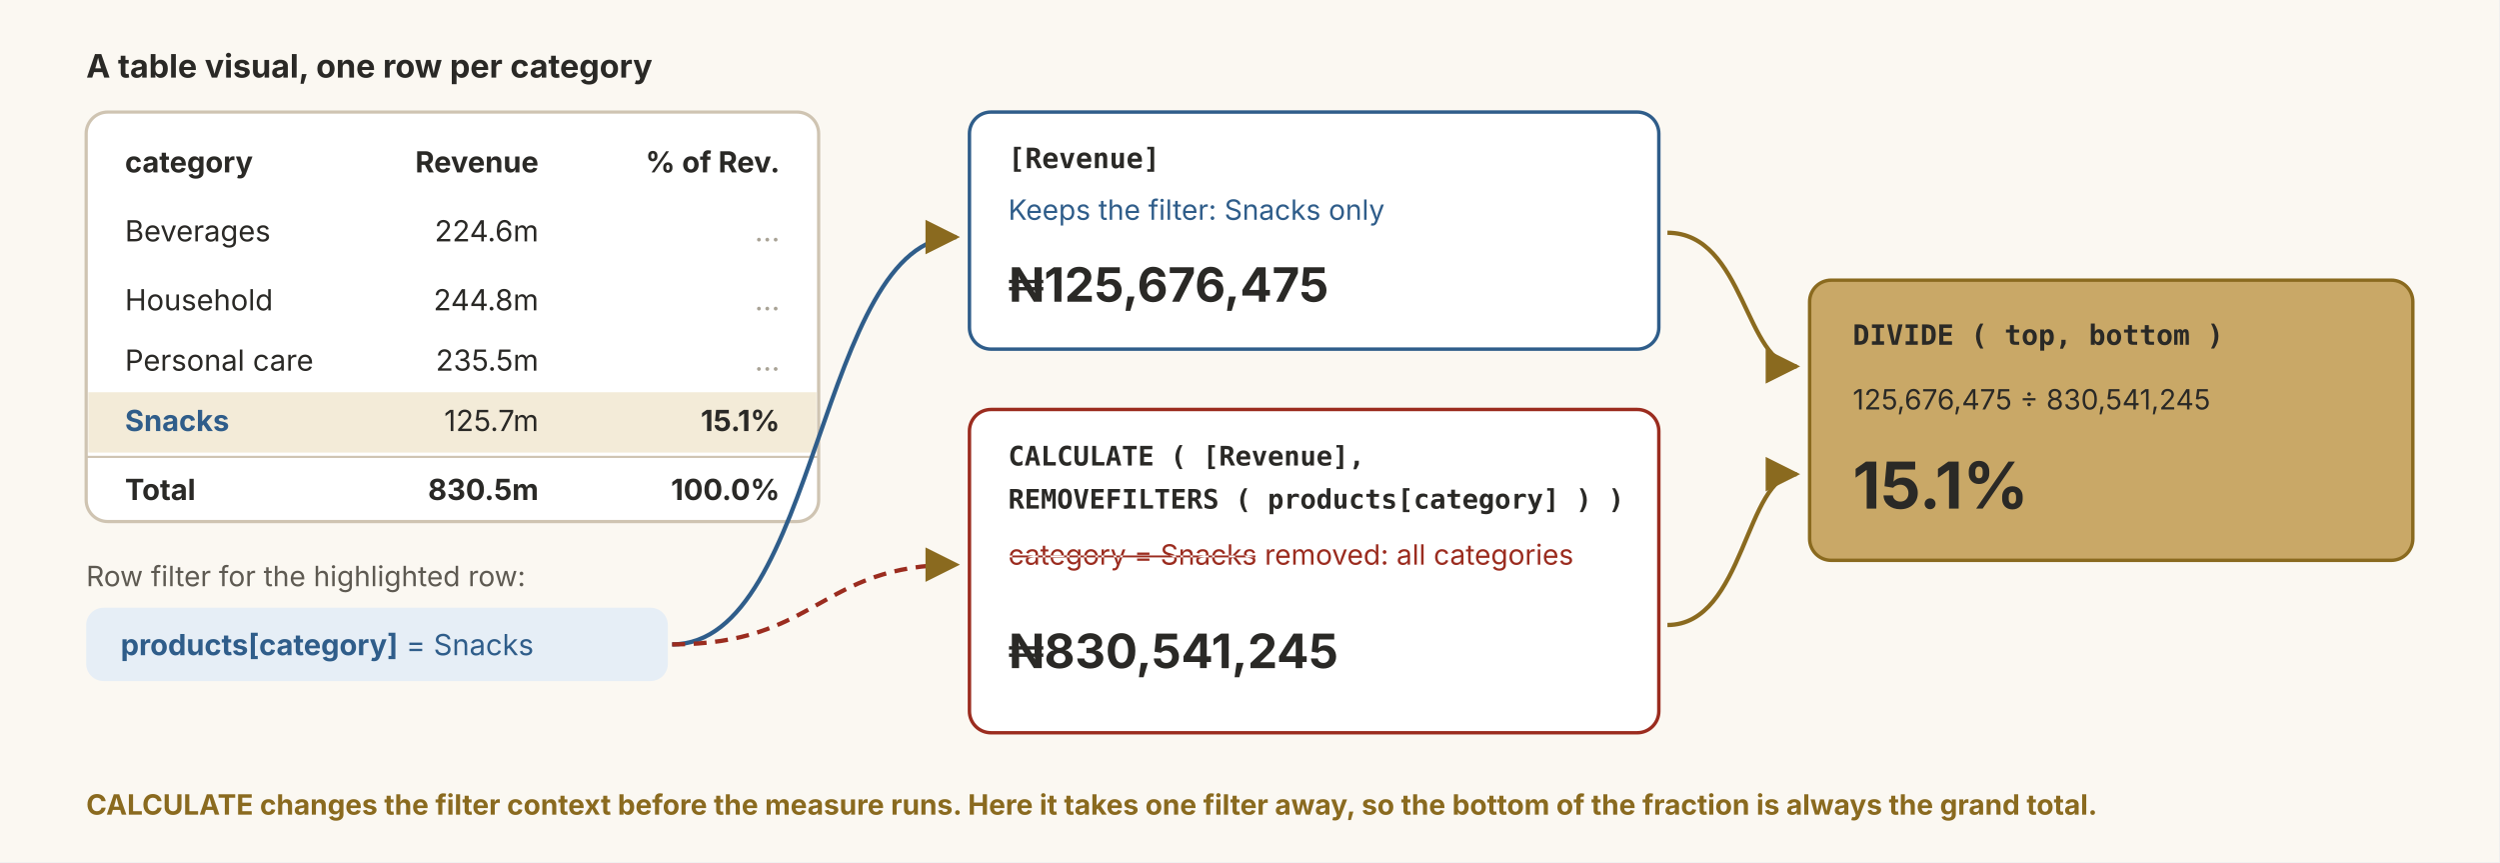
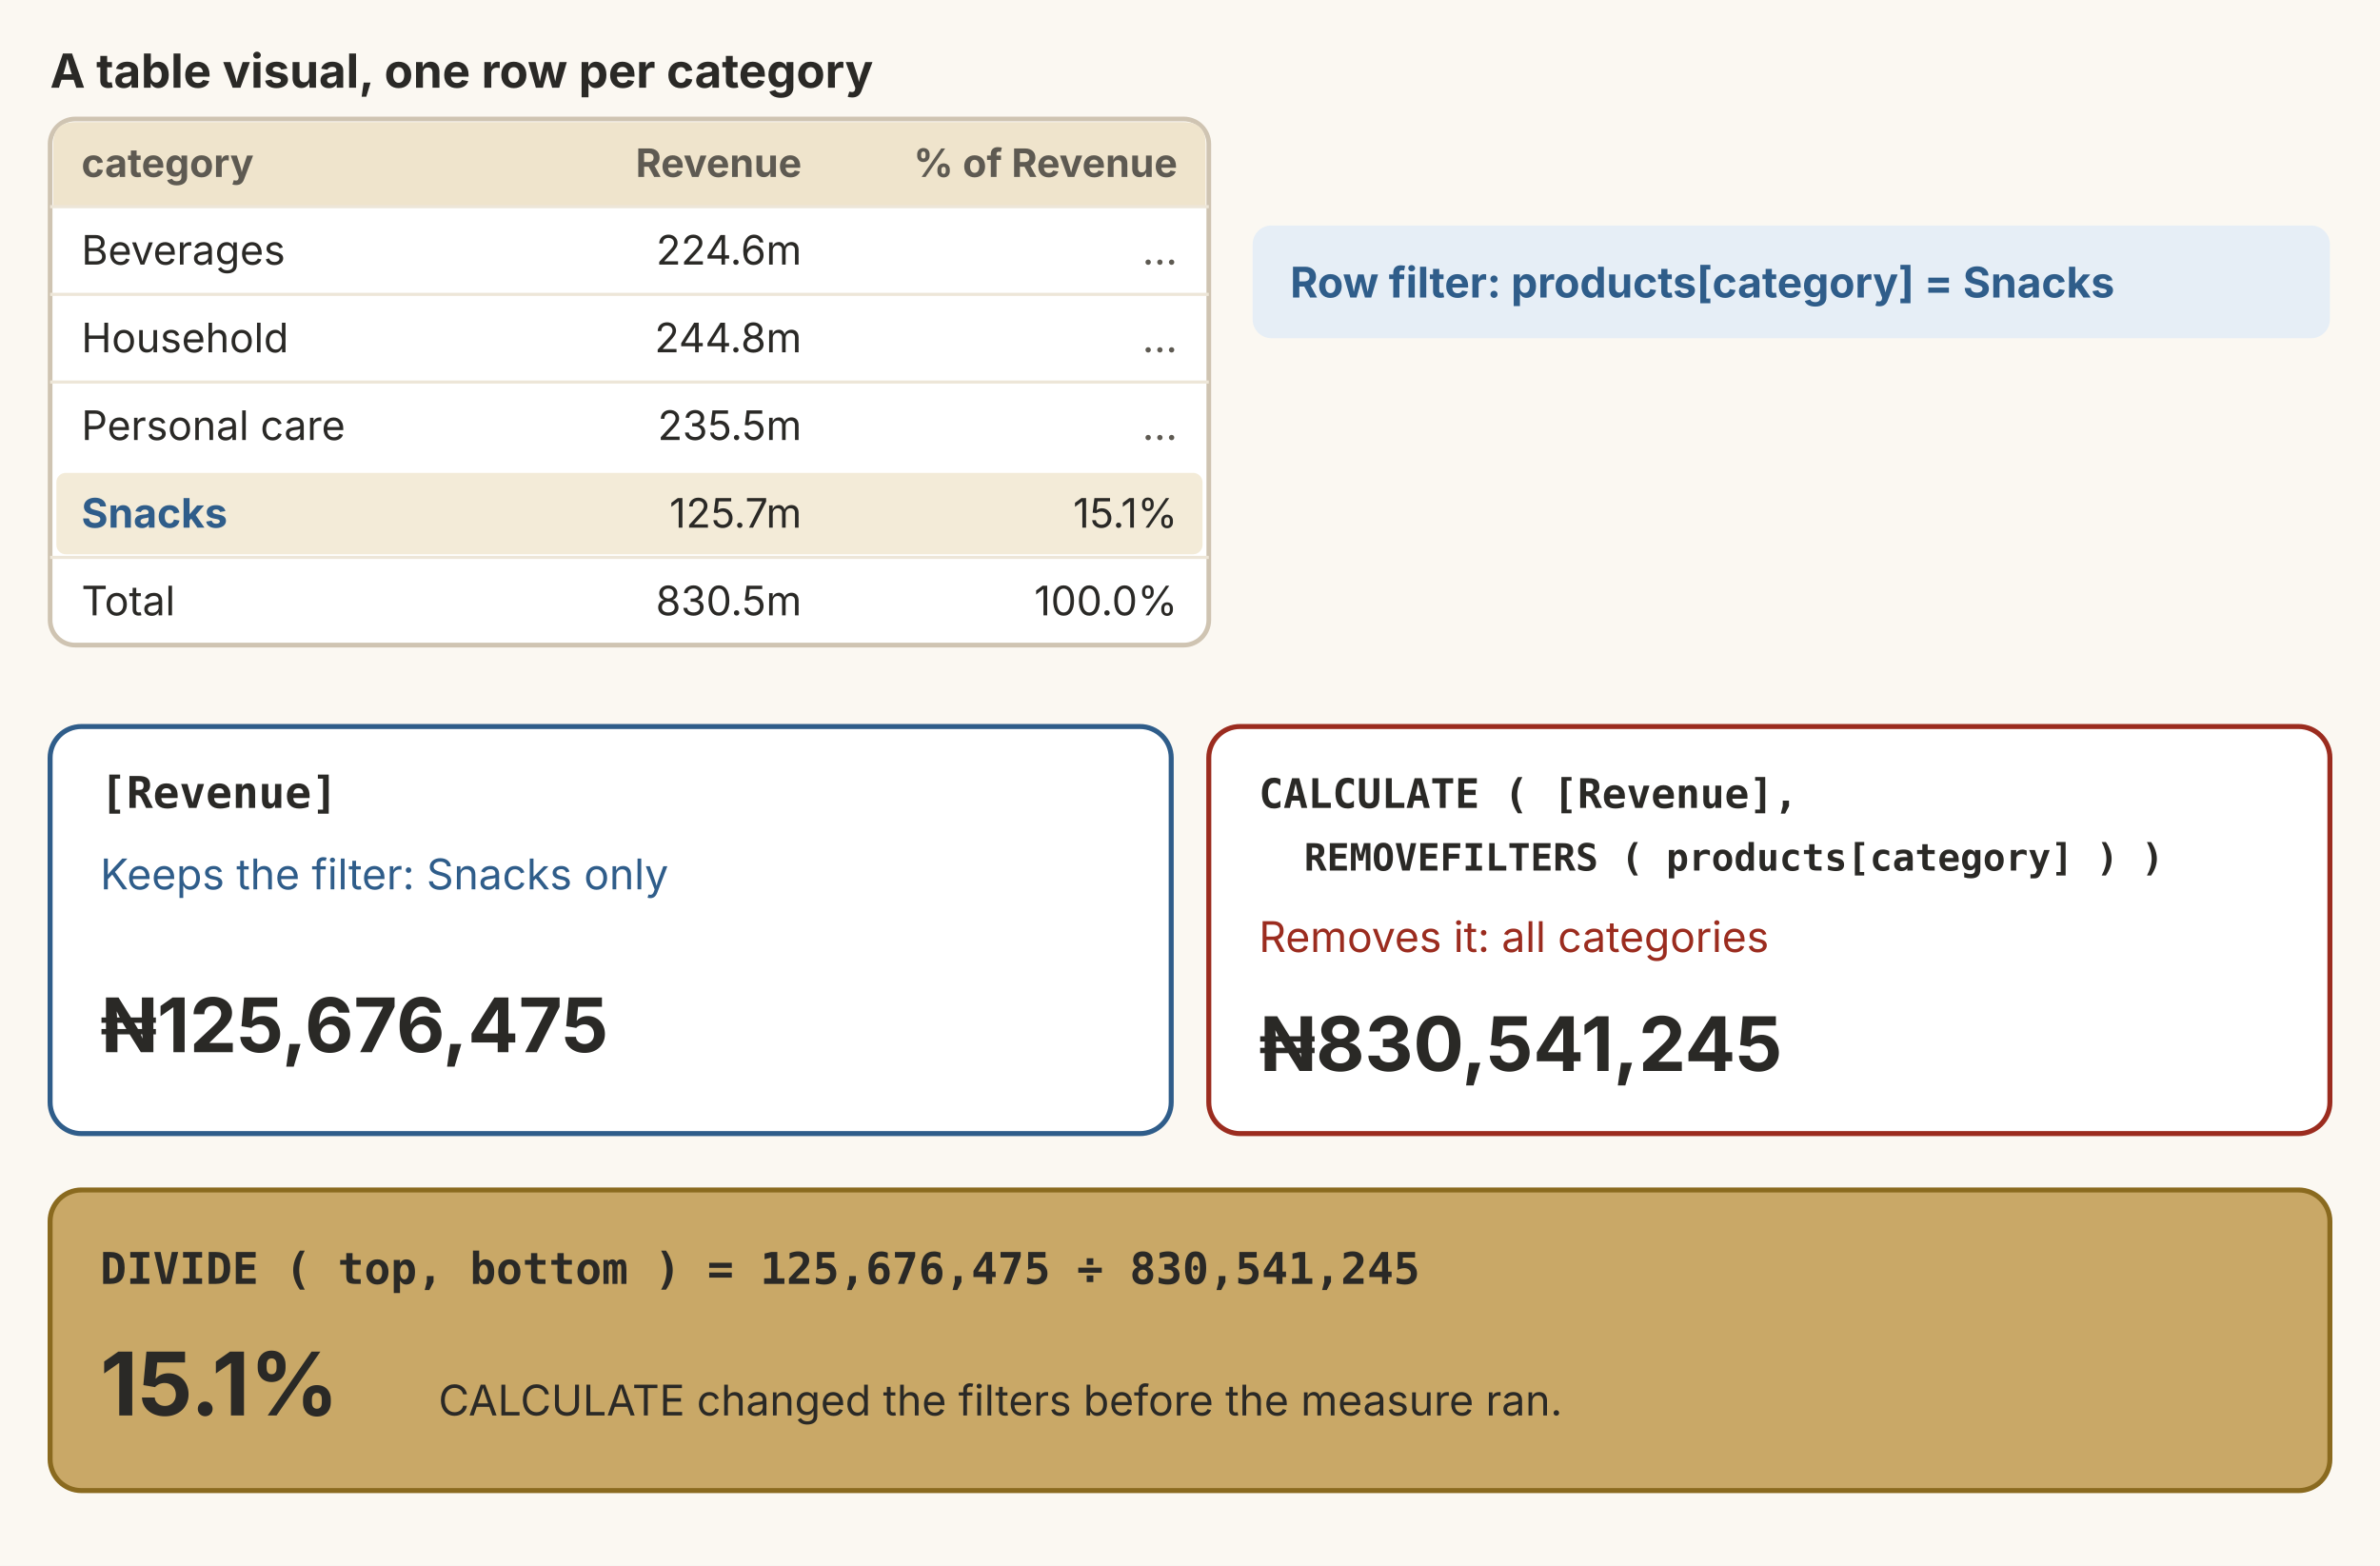
- <svg xmlns="http://www.w3.org/2000/svg" viewBox="0 0 1160 400" width="1160" height="400" role="img" aria-label="How a share-of-total measure works for the Snacks row. The row's filter context is category = Snacks. Revenue, evaluated with that filter, gives 125.7 million naira. Revenue All Categories uses CALCULATE with REMOVEFILTERS on category, so the filter is removed and it gives the grand total, 830.5 million naira. DIVIDE gives 15.1 percent.">
-   <defs>
-     <marker id="h" viewBox="0 0 10 10" refX="9" refY="5" markerWidth="8" markerHeight="8" orient="auto">
-       <path d="M0,0 L10,5 L0,10 z" fill="#8A6A1F" />
-     </marker>
-   </defs>
-   <rect width="1160" height="400" fill="#FBF8F2" />
+ <svg xmlns="http://www.w3.org/2000/svg" viewBox="0 0 760 500" width="760" height="500" role="img" aria-label="How a share-of-total measure works for the Snacks row. The row's filter context is category = Snacks. Revenue, evaluated with that filter, gives 125.7 million naira. Revenue All Categories uses CALCULATE with REMOVEFILTERS on category, so the filter is removed and it gives the grand total, 830.5 million naira. DIVIDE gives 15.1 percent.">
+   <rect width="760" height="500" fill="#FBF8F2" />
  <g font-family="Inter, 'Segoe UI', Arial, sans-serif">
-     <text x="40" y="36" font-size="15" font-weight="700" fill="#2A2926">A table visual, one row per category</text>
-     <rect x="40" y="52" width="340" height="190" rx="10" fill="#FFFFFF" stroke="#CFC4B2" stroke-width="1.5" />
-     <g font-size="13.5" fill="#2A2926">
-       <text x="58" y="80" font-weight="700">category</text>
-       <text x="250" y="80" font-weight="700" text-anchor="end">Revenue</text>
-       <text x="362" y="80" font-weight="700" text-anchor="end">% of Rev.</text>
-       <rect x="41" y="182" width="338" height="28" fill="#F3EBD8" />
-       <text x="58" y="112">Beverages</text>
-       <text x="250" y="112" text-anchor="end">224.6m</text>
-       <text x="362" y="112" text-anchor="end" fill="#A9A396">…</text>
-       <text x="58" y="144">Household</text>
-       <text x="250" y="144" text-anchor="end">244.8m</text>
-       <text x="362" y="144" text-anchor="end" fill="#A9A396">…</text>
-       <text x="58" y="172">Personal care</text>
-       <text x="250" y="172" text-anchor="end">235.5m</text>
-       <text x="362" y="172" text-anchor="end" fill="#A9A396">…</text>
-       <text x="58" y="200" font-weight="700" fill="#2F5D8A">Snacks</text>
-       <text x="250" y="200" text-anchor="end">125.7m</text>
-       <text x="362" y="200" text-anchor="end" font-weight="700">15.1%</text>
-       <line x1="40" x2="380" y1="212" y2="212" stroke="#CFC4B2" />
-       <text x="58" y="232" font-weight="700">Total</text>
-       <text x="250" y="232" text-anchor="end" font-weight="700">830.5m</text>
-       <text x="362" y="232" text-anchor="end" font-weight="700">100.0%</text>
-     </g>
-     <text x="40" y="272" font-size="13" fill="#5E5A52">Row filter for the highlighted row:</text>
-     <rect x="40" y="282" width="270" height="34" rx="8" fill="#E6EEF6" />
-     <text x="56" y="304" font-size="13.5" fill="#2F5D8A">
-       <tspan font-weight="700">products[category]</tspan> = Snacks</text>
-     <rect x="450" y="52" width="320" height="110" rx="10" fill="#FFFFFF" stroke="#2F5D8A" stroke-width="1.6" />
-     <text x="468" y="78" font-family="'JetBrains Mono', Consolas, monospace" font-size="13" font-weight="700" fill="#2A2926">[Revenue]</text>
-     <text x="468" y="102" font-size="13" fill="#2F5D8A">Keeps the filter: Snacks only</text>
-     <text x="468" y="140" font-size="22" font-weight="700" fill="#2A2926">₦125,676,475</text>
-     <rect x="450" y="190" width="320" height="150" rx="10" fill="#FFFFFF" stroke="#9B2C1F" stroke-width="1.6" />
-     <text x="468" y="216" font-family="'JetBrains Mono', Consolas, monospace" font-size="12.5" font-weight="700" fill="#2A2926">CALCULATE ( [Revenue],</text>
-     <text x="468" y="236" font-family="'JetBrains Mono', Consolas, monospace" font-size="12.5" font-weight="700" fill="#2A2926">  REMOVEFILTERS ( products[category] ) )</text>
-     <text x="468" y="262" font-size="13" fill="#9B2C1F">
-       <tspan text-decoration="line-through">category = Snacks</tspan>  removed: all categories</text>
-     <text x="468" y="310" font-size="22" font-weight="700" fill="#2A2926">₦830,541,245</text>
-     <path d="M312,299 C380,299 380,110 444,110" stroke="#2F5D8A" stroke-width="2" fill="none" marker-end="url(#h)" />
-     <path d="M312,299 C380,299 380,262 444,262" stroke="#9B2C1F" stroke-width="2" fill="none" stroke-dasharray="6 4" marker-end="url(#h)" />
-     <rect x="840" y="130" width="280" height="130" rx="10" fill="#C9A867" stroke="#8A6A1F" stroke-width="1.6" />
-     <text x="860" y="160" font-family="'JetBrains Mono', Consolas, monospace" font-size="13" font-weight="700" fill="#2A2926">DIVIDE ( top, bottom )</text>
-     <text x="860" y="190" font-size="13" fill="#2A2926">125,676,475 ÷ 830,541,245</text>
-     <text x="860" y="236" font-size="30" font-weight="700" fill="#2A2926">15.1%</text>
-     <path d="M774,108 C810,108 810,170 834,170" stroke="#8A6A1F" stroke-width="2" fill="none" marker-end="url(#h)" />
-     <path d="M774,290 C810,290 810,220 834,220" stroke="#8A6A1F" stroke-width="2" fill="none" marker-end="url(#h)" />
-     <text x="40" y="378" font-size="13" fill="#8A6A1F" font-weight="700">CALCULATE changes the filter context before the measure runs. Here it takes one filter away, so the bottom of the fraction is always the grand total.</text>
+     <text xml:space="preserve" x="16.0" y="28.0" font-size="15" fill="#2A2926" font-weight="700" text-anchor="start">A table visual, one row per category</text>
+     <rect x="16.0" y="38.0" width="370.0" height="168.0" rx="8" fill="#FFFFFF" stroke="#CFC4B2" stroke-width="1.5" />
+     <path d="M17,66 L17,46 Q17,39 24,39 L378,39 Q385,39 385,46 L385,66 Z" fill="#EFE4CC" />
+     <text xml:space="preserve" x="26.0" y="56.5" font-size="12.5" fill="#5E5A52" font-weight="700" text-anchor="start">category</text>
+     <text xml:space="preserve" x="256.0" y="56.5" font-size="12.5" fill="#5E5A52" font-weight="700" text-anchor="end">Revenue</text>
+     <text xml:space="preserve" x="376.0" y="56.5" font-size="12.5" fill="#5E5A52" font-weight="700" text-anchor="end">% of Revenue</text>
+     <line x1="16.0" y1="66.0" x2="386.0" y2="66.0" stroke="#EDE6D8" stroke-width="1" />
+     <text xml:space="preserve" x="26.0" y="84.5" font-size="13" fill="#2A2926" font-weight="400" text-anchor="start">Beverages</text>
+     <text xml:space="preserve" x="256.0" y="84.5" font-size="13" fill="#2A2926" font-weight="400" text-anchor="end">224.6m</text>
+     <text xml:space="preserve" x="376.0" y="84.5" font-size="13" fill="#5E5A52" font-weight="400" text-anchor="end">…</text>
+     <line x1="16.0" y1="94.0" x2="386.0" y2="94.0" stroke="#EDE6D8" stroke-width="1" />
+     <text xml:space="preserve" x="26.0" y="112.5" font-size="13" fill="#2A2926" font-weight="400" text-anchor="start">Household</text>
+     <text xml:space="preserve" x="256.0" y="112.5" font-size="13" fill="#2A2926" font-weight="400" text-anchor="end">244.8m</text>
+     <text xml:space="preserve" x="376.0" y="112.5" font-size="13" fill="#5E5A52" font-weight="400" text-anchor="end">…</text>
+     <line x1="16.0" y1="122.0" x2="386.0" y2="122.0" stroke="#EDE6D8" stroke-width="1" />
+     <text xml:space="preserve" x="26.0" y="140.5" font-size="13" fill="#2A2926" font-weight="400" text-anchor="start">Personal care</text>
+     <text xml:space="preserve" x="256.0" y="140.5" font-size="13" fill="#2A2926" font-weight="400" text-anchor="end">235.5m</text>
+     <text xml:space="preserve" x="376.0" y="140.5" font-size="13" fill="#5E5A52" font-weight="400" text-anchor="end">…</text>
+     <rect x="18.0" y="151.0" width="366.0" height="26.0" rx="3" fill="#F3EBD8" />
+     <text xml:space="preserve" x="26.0" y="168.5" font-size="13" fill="#2F5D8A" font-weight="700" text-anchor="start">Snacks</text>
+     <text xml:space="preserve" x="256.0" y="168.5" font-size="13" fill="#2A2926" font-weight="400" text-anchor="end">125.7m</text>
+     <text xml:space="preserve" x="376.0" y="168.5" font-size="13" fill="#2A2926" font-weight="400" text-anchor="end">15.1%</text>
+     <line x1="16.0" y1="178.0" x2="386.0" y2="178.0" stroke="#EDE6D8" stroke-width="1" />
+     <text xml:space="preserve" x="26.0" y="196.5" font-size="13" fill="#2A2926" font-weight="400" text-anchor="start">Total</text>
+     <text xml:space="preserve" x="256.0" y="196.5" font-size="13" fill="#2A2926" font-weight="400" text-anchor="end">830.5m</text>
+     <text xml:space="preserve" x="376.0" y="196.5" font-size="13" fill="#2A2926" font-weight="400" text-anchor="end">100.0%</text>
+     <rect x="400.0" y="72.0" width="344.0" height="36.0" rx="6" fill="#E6EEF6" />
+     <text xml:space="preserve" x="412.0" y="95.0" font-size="13.5" fill="#2F5D8A" font-weight="700" text-anchor="start">Row filter: products[category] = Snacks</text>
+     <rect x="16.0" y="232.0" width="358.0" height="130.0" rx="10" fill="#FFFFFF" stroke="#2F5D8A" stroke-width="1.6" />
+     <text xml:space="preserve" x="32.0" y="258.0" font-size="14" fill="#2A2926" font-weight="700" text-anchor="start" font-family="'JetBrains Mono', Consolas, monospace">[Revenue]</text>
+     <text xml:space="preserve" x="32.0" y="284.0" font-size="13.5" fill="#2F5D8A" font-weight="400" text-anchor="start">Keeps the filter: Snacks only</text>
+     <text xml:space="preserve" x="32.0" y="336.0" font-size="24" fill="#2A2926" font-weight="700" text-anchor="start">₦125,676,475</text>
+     <rect x="386.0" y="232.0" width="358.0" height="130.0" rx="10" fill="#FFFFFF" stroke="#9B2C1F" stroke-width="1.6" />
+     <text xml:space="preserve" x="402.0" y="258.0" font-size="13" fill="#2A2926" font-weight="700" text-anchor="start" font-family="'JetBrains Mono', Consolas, monospace">CALCULATE ( [Revenue],</text>
+     <text xml:space="preserve" x="402.0" y="278.0" font-size="12" fill="#2A2926" font-weight="700" text-anchor="start" font-family="'JetBrains Mono', Consolas, monospace">  REMOVEFILTERS ( products[category] ) )</text>
+     <text xml:space="preserve" x="402.0" y="304.0" font-size="13.5" fill="#9B2C1F" font-weight="400" text-anchor="start">Removes it: all categories</text>
+     <text xml:space="preserve" x="402.0" y="342.0" font-size="24" fill="#2A2926" font-weight="700" text-anchor="start">₦830,541,245</text>
+     <rect x="16.0" y="380.0" width="728.0" height="96.0" rx="10" fill="#C9A867" stroke="#8A6A1F" stroke-width="1.6" />
+     <text xml:space="preserve" x="32.0" y="410.0" font-size="14" fill="#2A2926" font-weight="700" text-anchor="start" font-family="'JetBrains Mono', Consolas, monospace">DIVIDE ( top, bottom ) = 125,676,475 ÷ 830,541,245</text>
+     <text xml:space="preserve" x="32.0" y="452.0" font-size="28" fill="#2A2926" font-weight="700" text-anchor="start">15.1%</text>
+     <text xml:space="preserve" x="140.0" y="452.0" font-size="13.5" fill="#2A2926" font-weight="400" text-anchor="start">CALCULATE changed the filters before the measure ran.</text>
  </g>
</svg>
